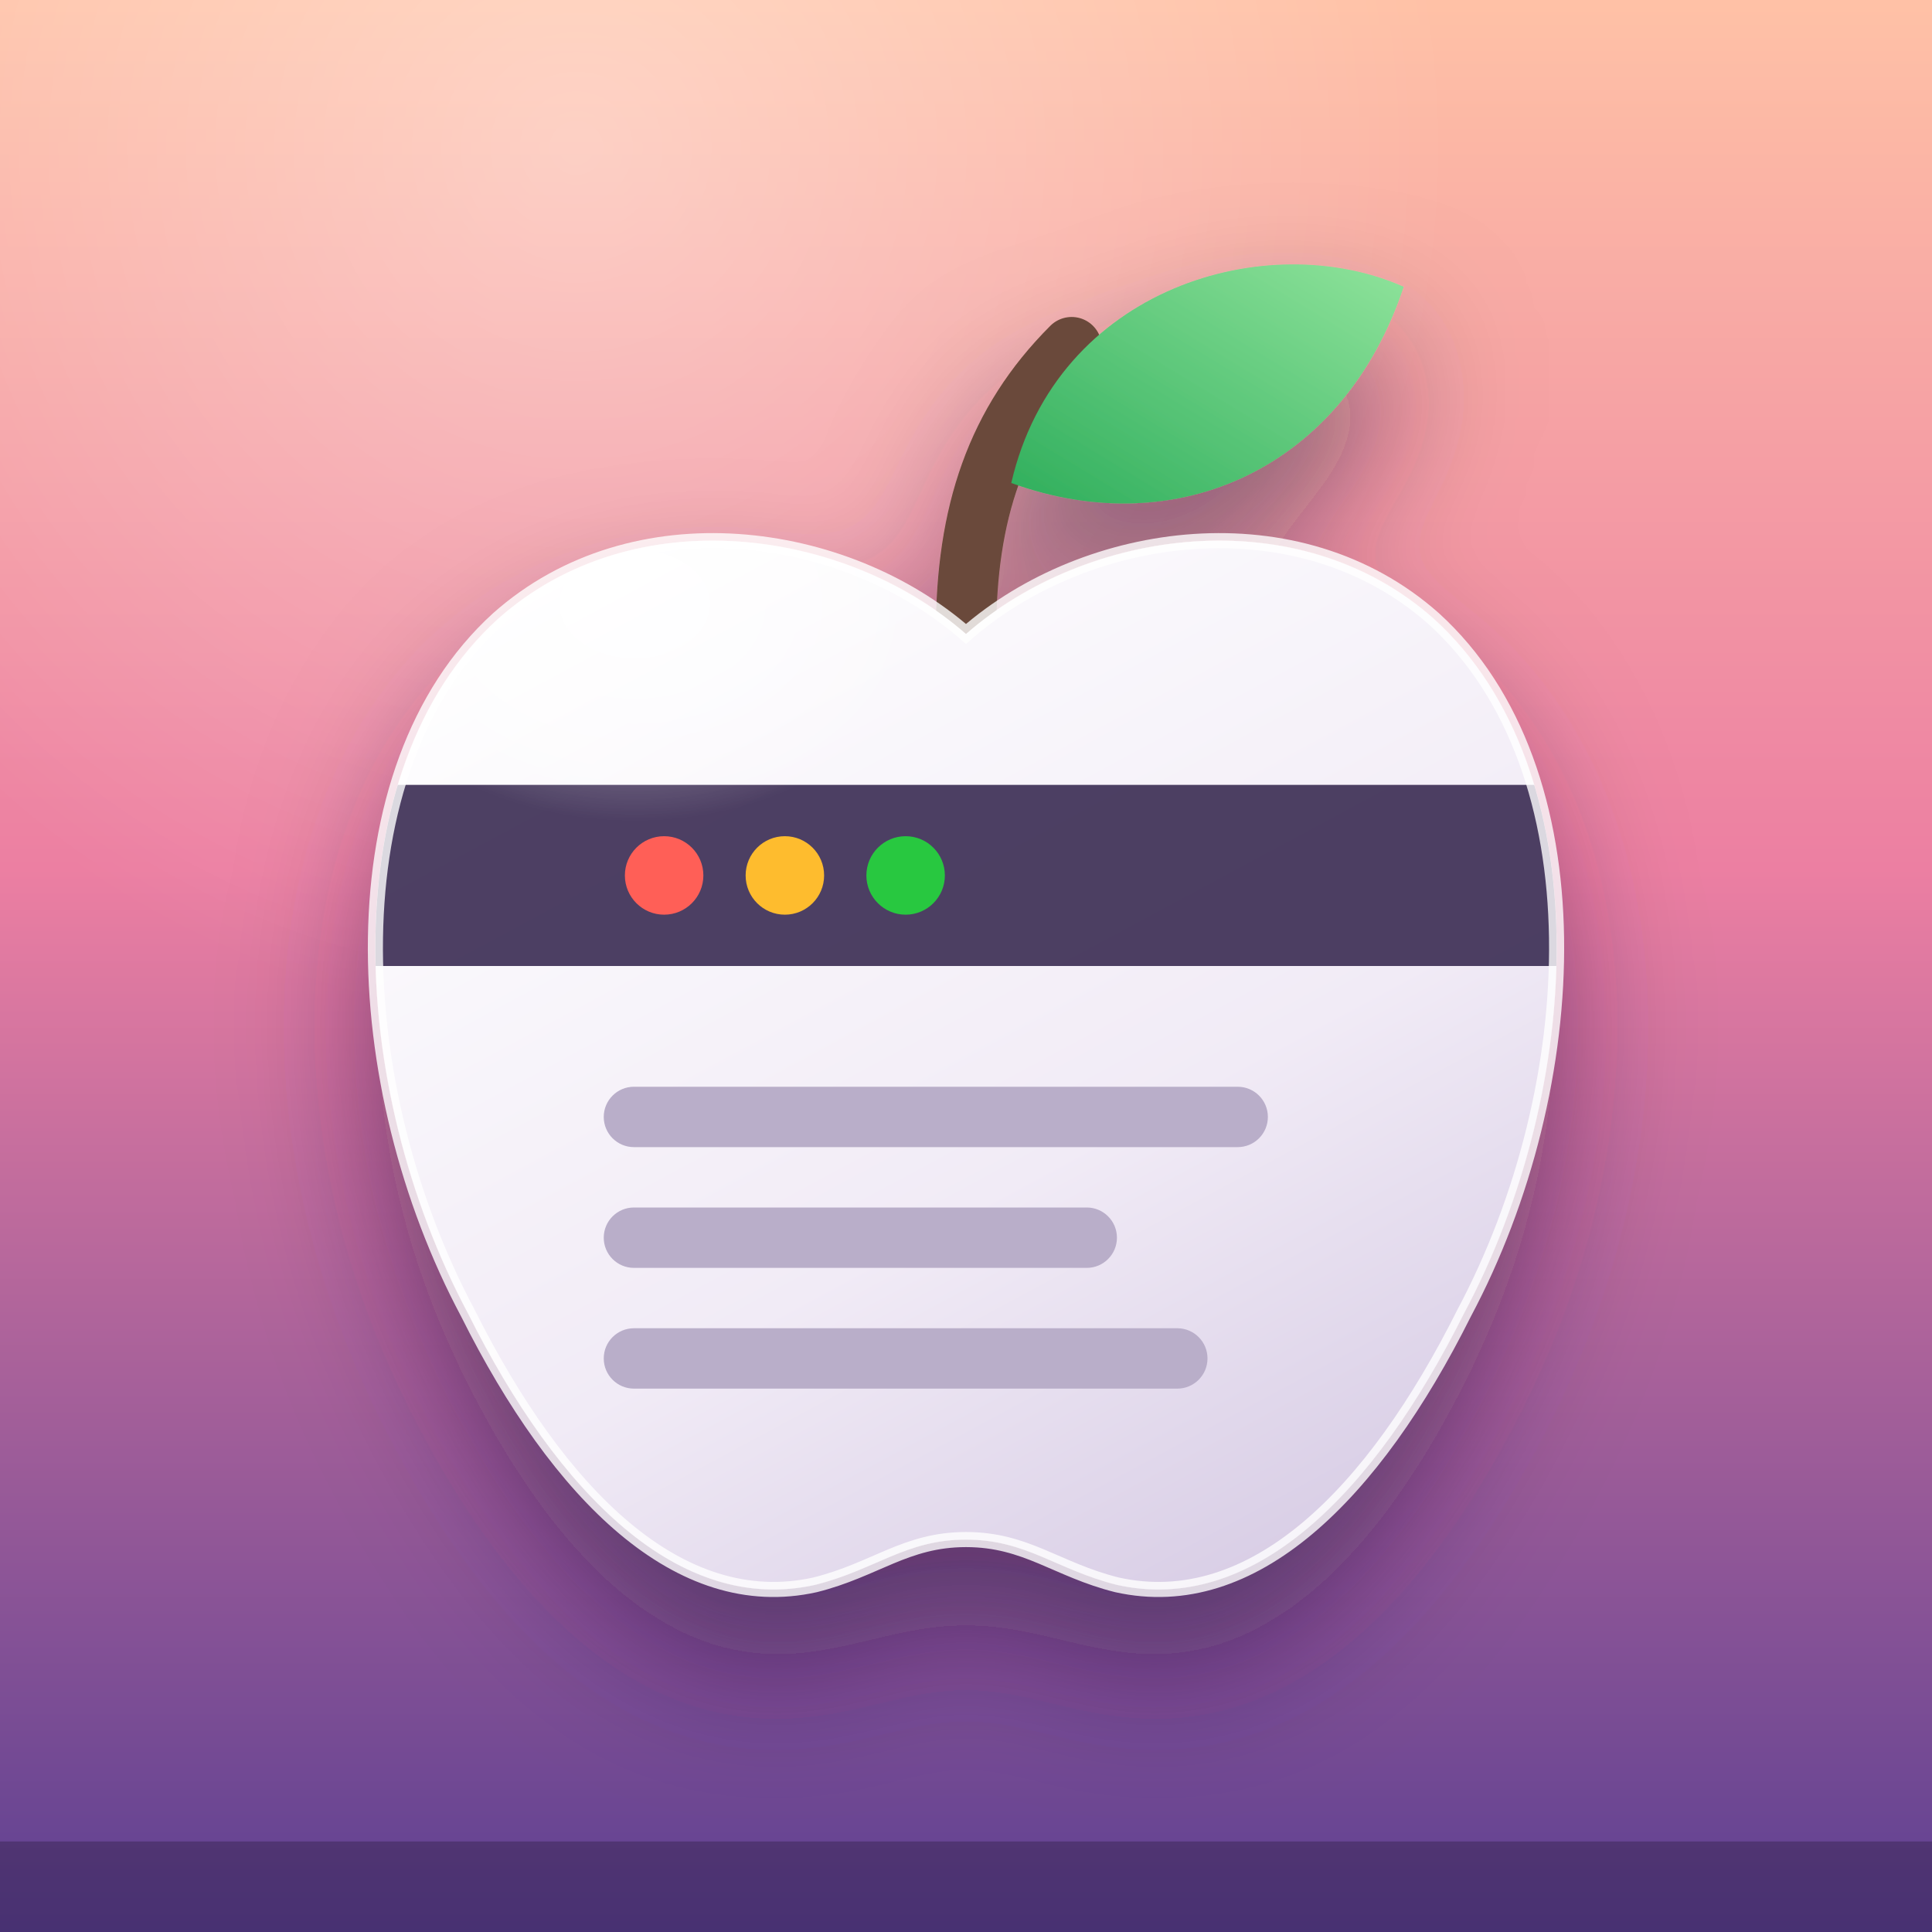
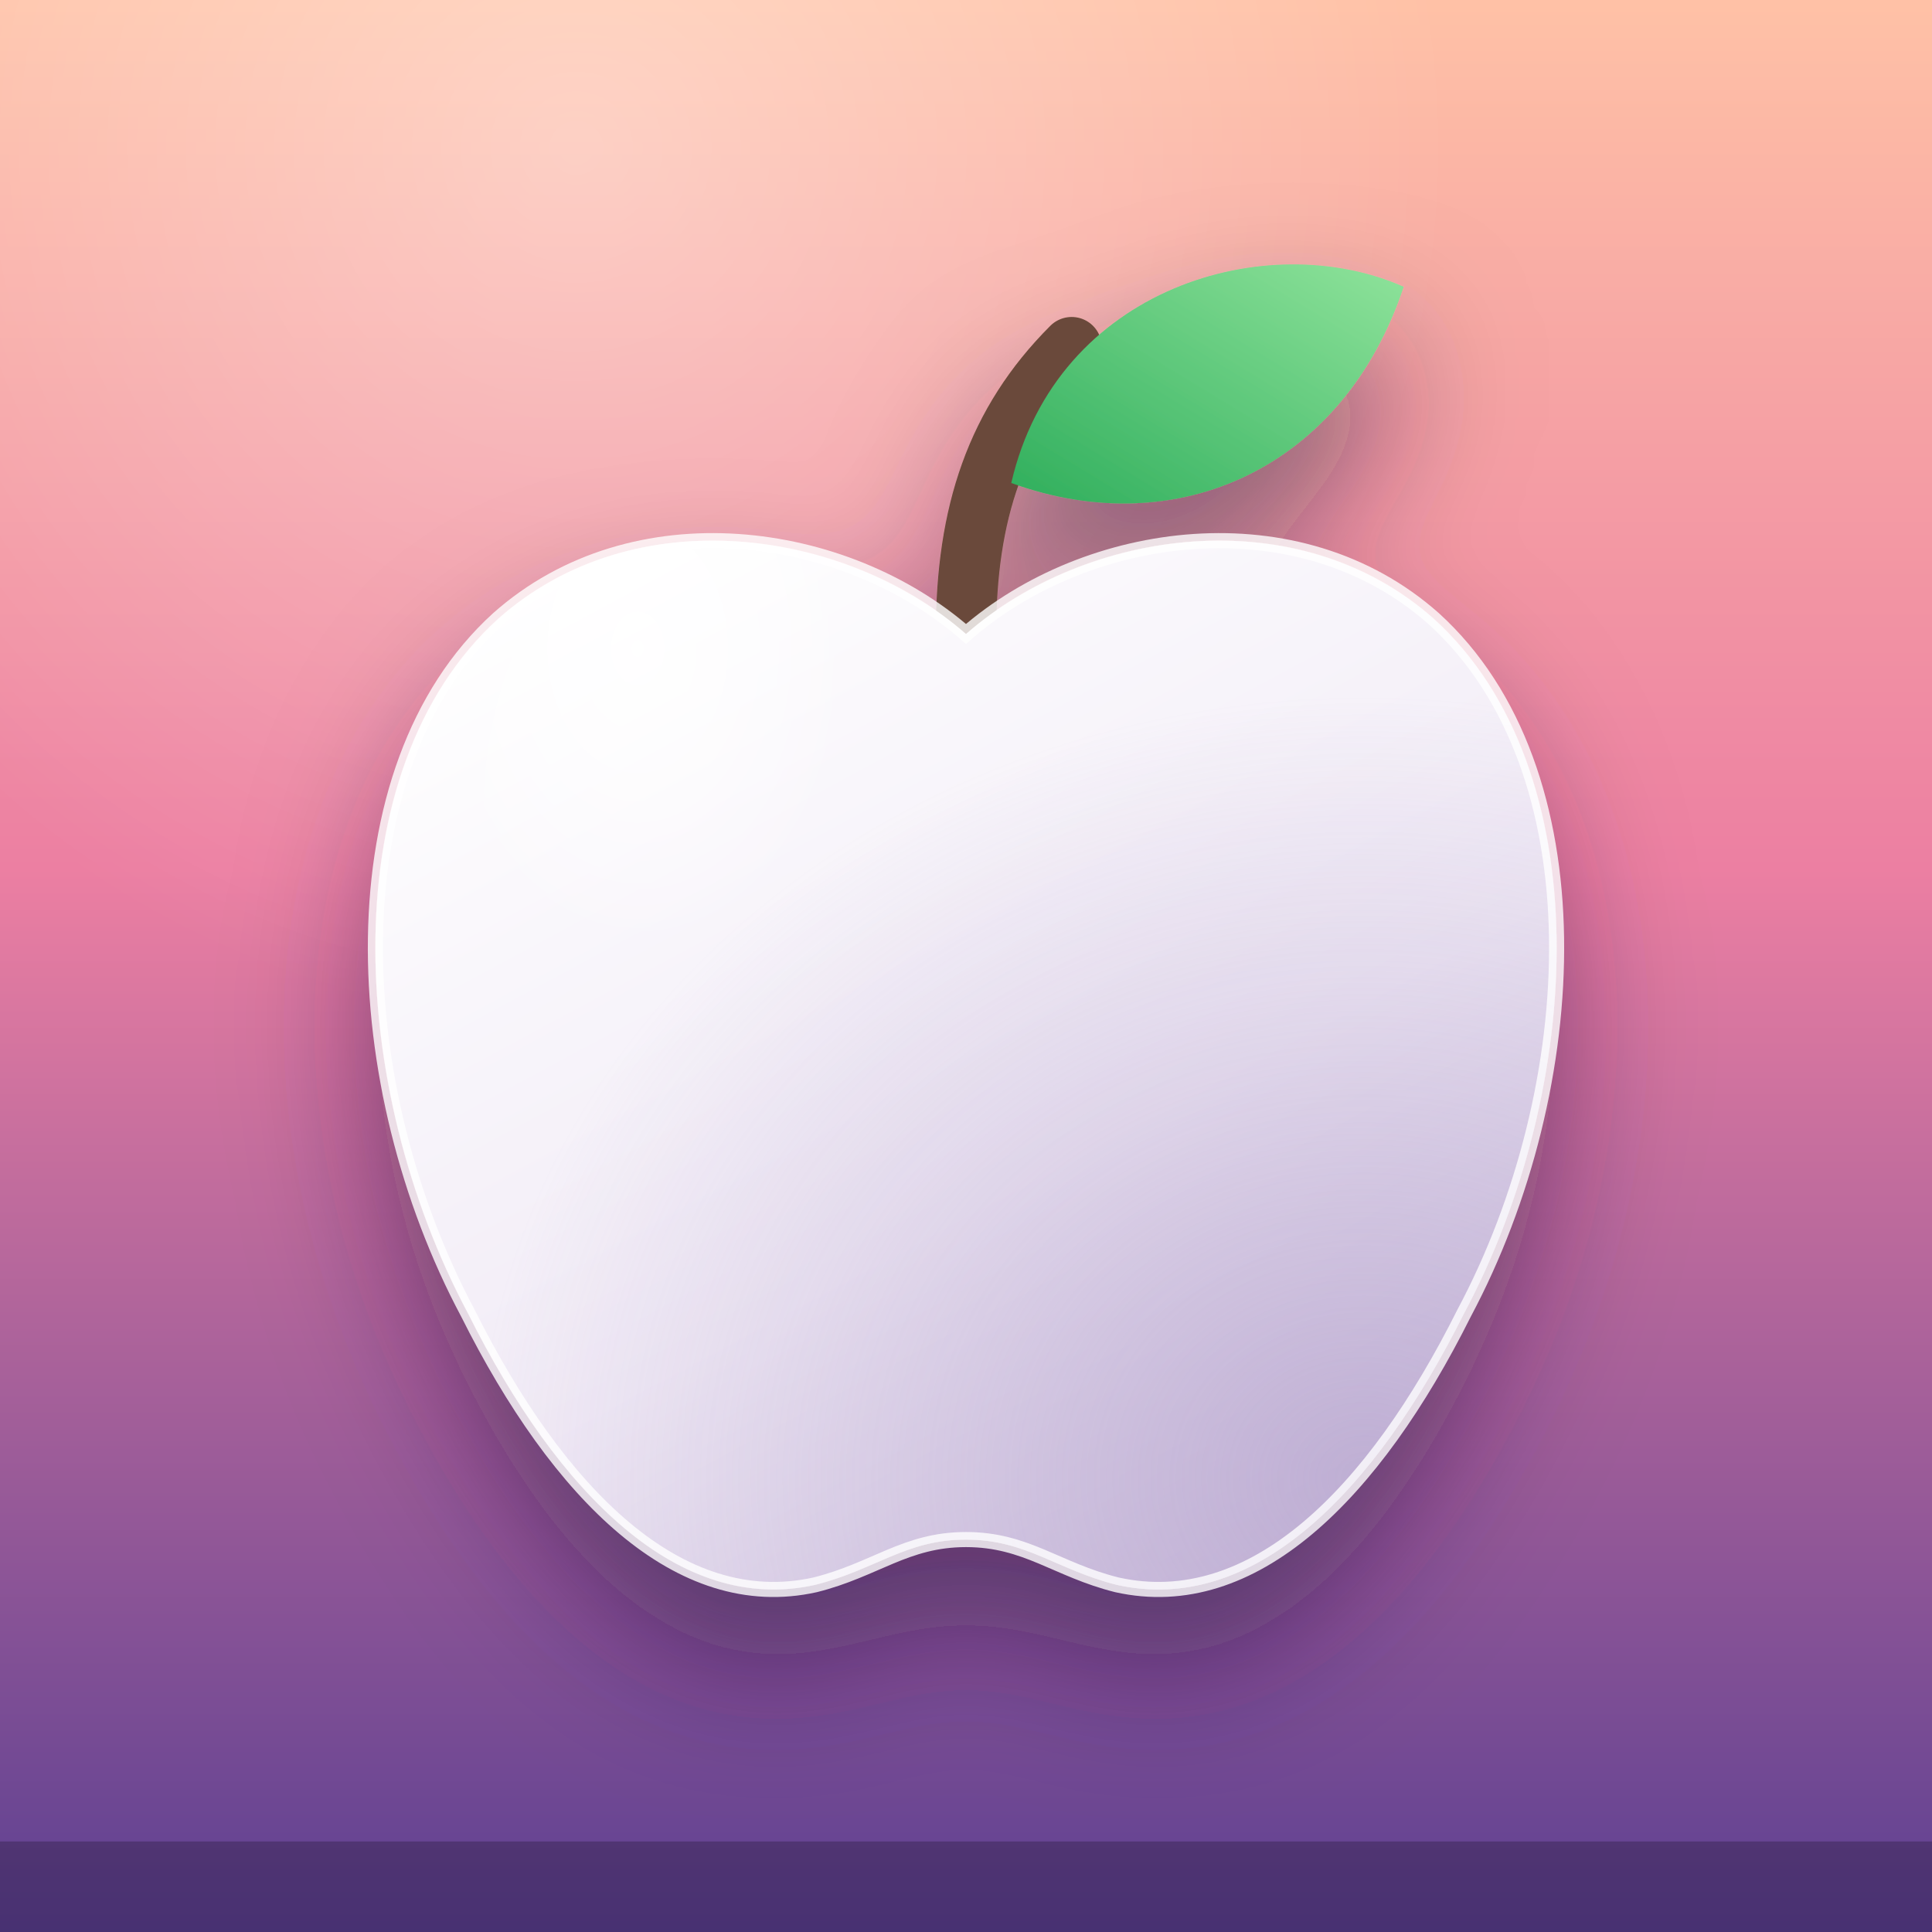
<svg xmlns="http://www.w3.org/2000/svg" viewBox="0 0 128 128">
  <defs>
    <linearGradient id="sky" x1="0" y1="0" x2="0" y2="1">
      <stop offset="0" stop-color="#ffc2a6" />
      <stop offset="0.45" stop-color="#ec7fa2" />
      <stop offset="1" stop-color="#5b3f91" />
    </linearGradient>
    <radialGradient id="shine" cx="0.3" cy="0.08" r="0.75">
      <stop offset="0" stop-color="#ffffff" stop-opacity="0.35" />
      <stop offset="0.6" stop-color="#ffffff" stop-opacity="0" />
    </radialGradient>
    <linearGradient id="apple" x1="0.2" y1="0" x2="0.8" y2="1">
      <stop offset="0" stop-color="#ffffff" />
      <stop offset="0.6" stop-color="#f1ebf6" />
      <stop offset="1" stop-color="#d6cbe4" />
    </linearGradient>
    <linearGradient id="leaf" x1="0" y1="1" x2="1" y2="0">
      <stop offset="0" stop-color="#2fae5c" />
      <stop offset="1" stop-color="#8fe39b" />
    </linearGradient>
    <radialGradient id="gloss" cx="0.32" cy="0.25" r="0.45">
      <stop offset="0" stop-color="#ffffff" stop-opacity="0.95" />
      <stop offset="1" stop-color="#ffffff" stop-opacity="0" />
    </radialGradient>
+     <radialGradient id="shade" cx="0.78" cy="0.85" r="0.65">
+       <stop offset="0" stop-color="#a893c4" stop-opacity="0.55" />
+       <stop offset="1" stop-color="#a893c4" stop-opacity="0" />
+     </radialGradient>
    <filter id="shadow" x="-25%" y="-25%" width="150%" height="160%">
      <feDropShadow dx="0" dy="5" stdDeviation="4.5" flood-color="#2a1442" flood-opacity="0.5" />
    </filter>
    <clipPath id="body">
      <path d="M64 42 C56 35 42 33 33 41 C22 51 23 72 31 87 C37 99 45 107 54 105 C58 104 60 102 64 102 C68 102 70 104 74 105 C83 107 91 99 97 87 C105 72 106 51 95 41 C86 33 72 35 64 42 Z" />
    </clipPath>
  </defs>
  <rect width="128" height="128" fill="url(#sky)" />
  <rect width="128" height="128" fill="url(#shine)" />
  <rect y="122" width="128" height="6" fill="#120a20" opacity="0.28" />
  <g filter="url(#shadow)">
    <path d="M64 42 C64 34 66 28 71 23" fill="none" stroke="#6b4a3a" stroke-width="4" stroke-linecap="round" />
    <path d="M67 32 C70 19 84 15 93 19 C89 31 78 36 67 32 Z" fill="url(#leaf)" />
    <path d="M64 42 C56 35 42 33 33 41 C22 51 23 72 31 87 C37 99 45 107 54 105 C58 104 60 102 64 102 C68 102 70 104 74 105 C83 107 91 99 97 87 C105 72 106 51 95 41 C86 33 72 35 64 42 Z" fill="url(#apple)" />
  </g>
  <g clip-path="url(#body)">
-     <rect x="22" y="52" width="84" height="12" fill="#3a2b52" opacity="0.9" />
-     <circle cx="44" cy="58" r="2.6" fill="#ff5f57" />
-     <circle cx="52" cy="58" r="2.6" fill="#febc2e" />
-     <circle cx="60" cy="58" r="2.6" fill="#28c840" />
-     <rect x="40" y="72" width="44" height="4" rx="2" fill="#b9aec9" />
-     <rect x="40" y="80" width="34" height="4" rx="2" fill="#b9aec9" />
-     <rect x="40" y="88" width="40" height="4" rx="2" fill="#b9aec9" />
-     <ellipse cx="50" cy="48" rx="22" ry="16" fill="url(#gloss)" opacity="0.7" />
+     <rect x="20" y="30" width="90" height="80" fill="url(#shade)" />
+     <ellipse cx="48" cy="54" rx="16" ry="22" fill="url(#gloss)" opacity="0.9" />
  </g>
  <path d="M64 42 C56 35 42 33 33 41 C22 51 23 72 31 87 C37 99 45 107 54 105 C58 104 60 102 64 102 C68 102 70 104 74 105 C83 107 91 99 97 87 C105 72 106 51 95 41 C86 33 72 35 64 42 Z" fill="none" stroke="#ffffff" stroke-opacity="0.8" stroke-width="1" />
</svg>
